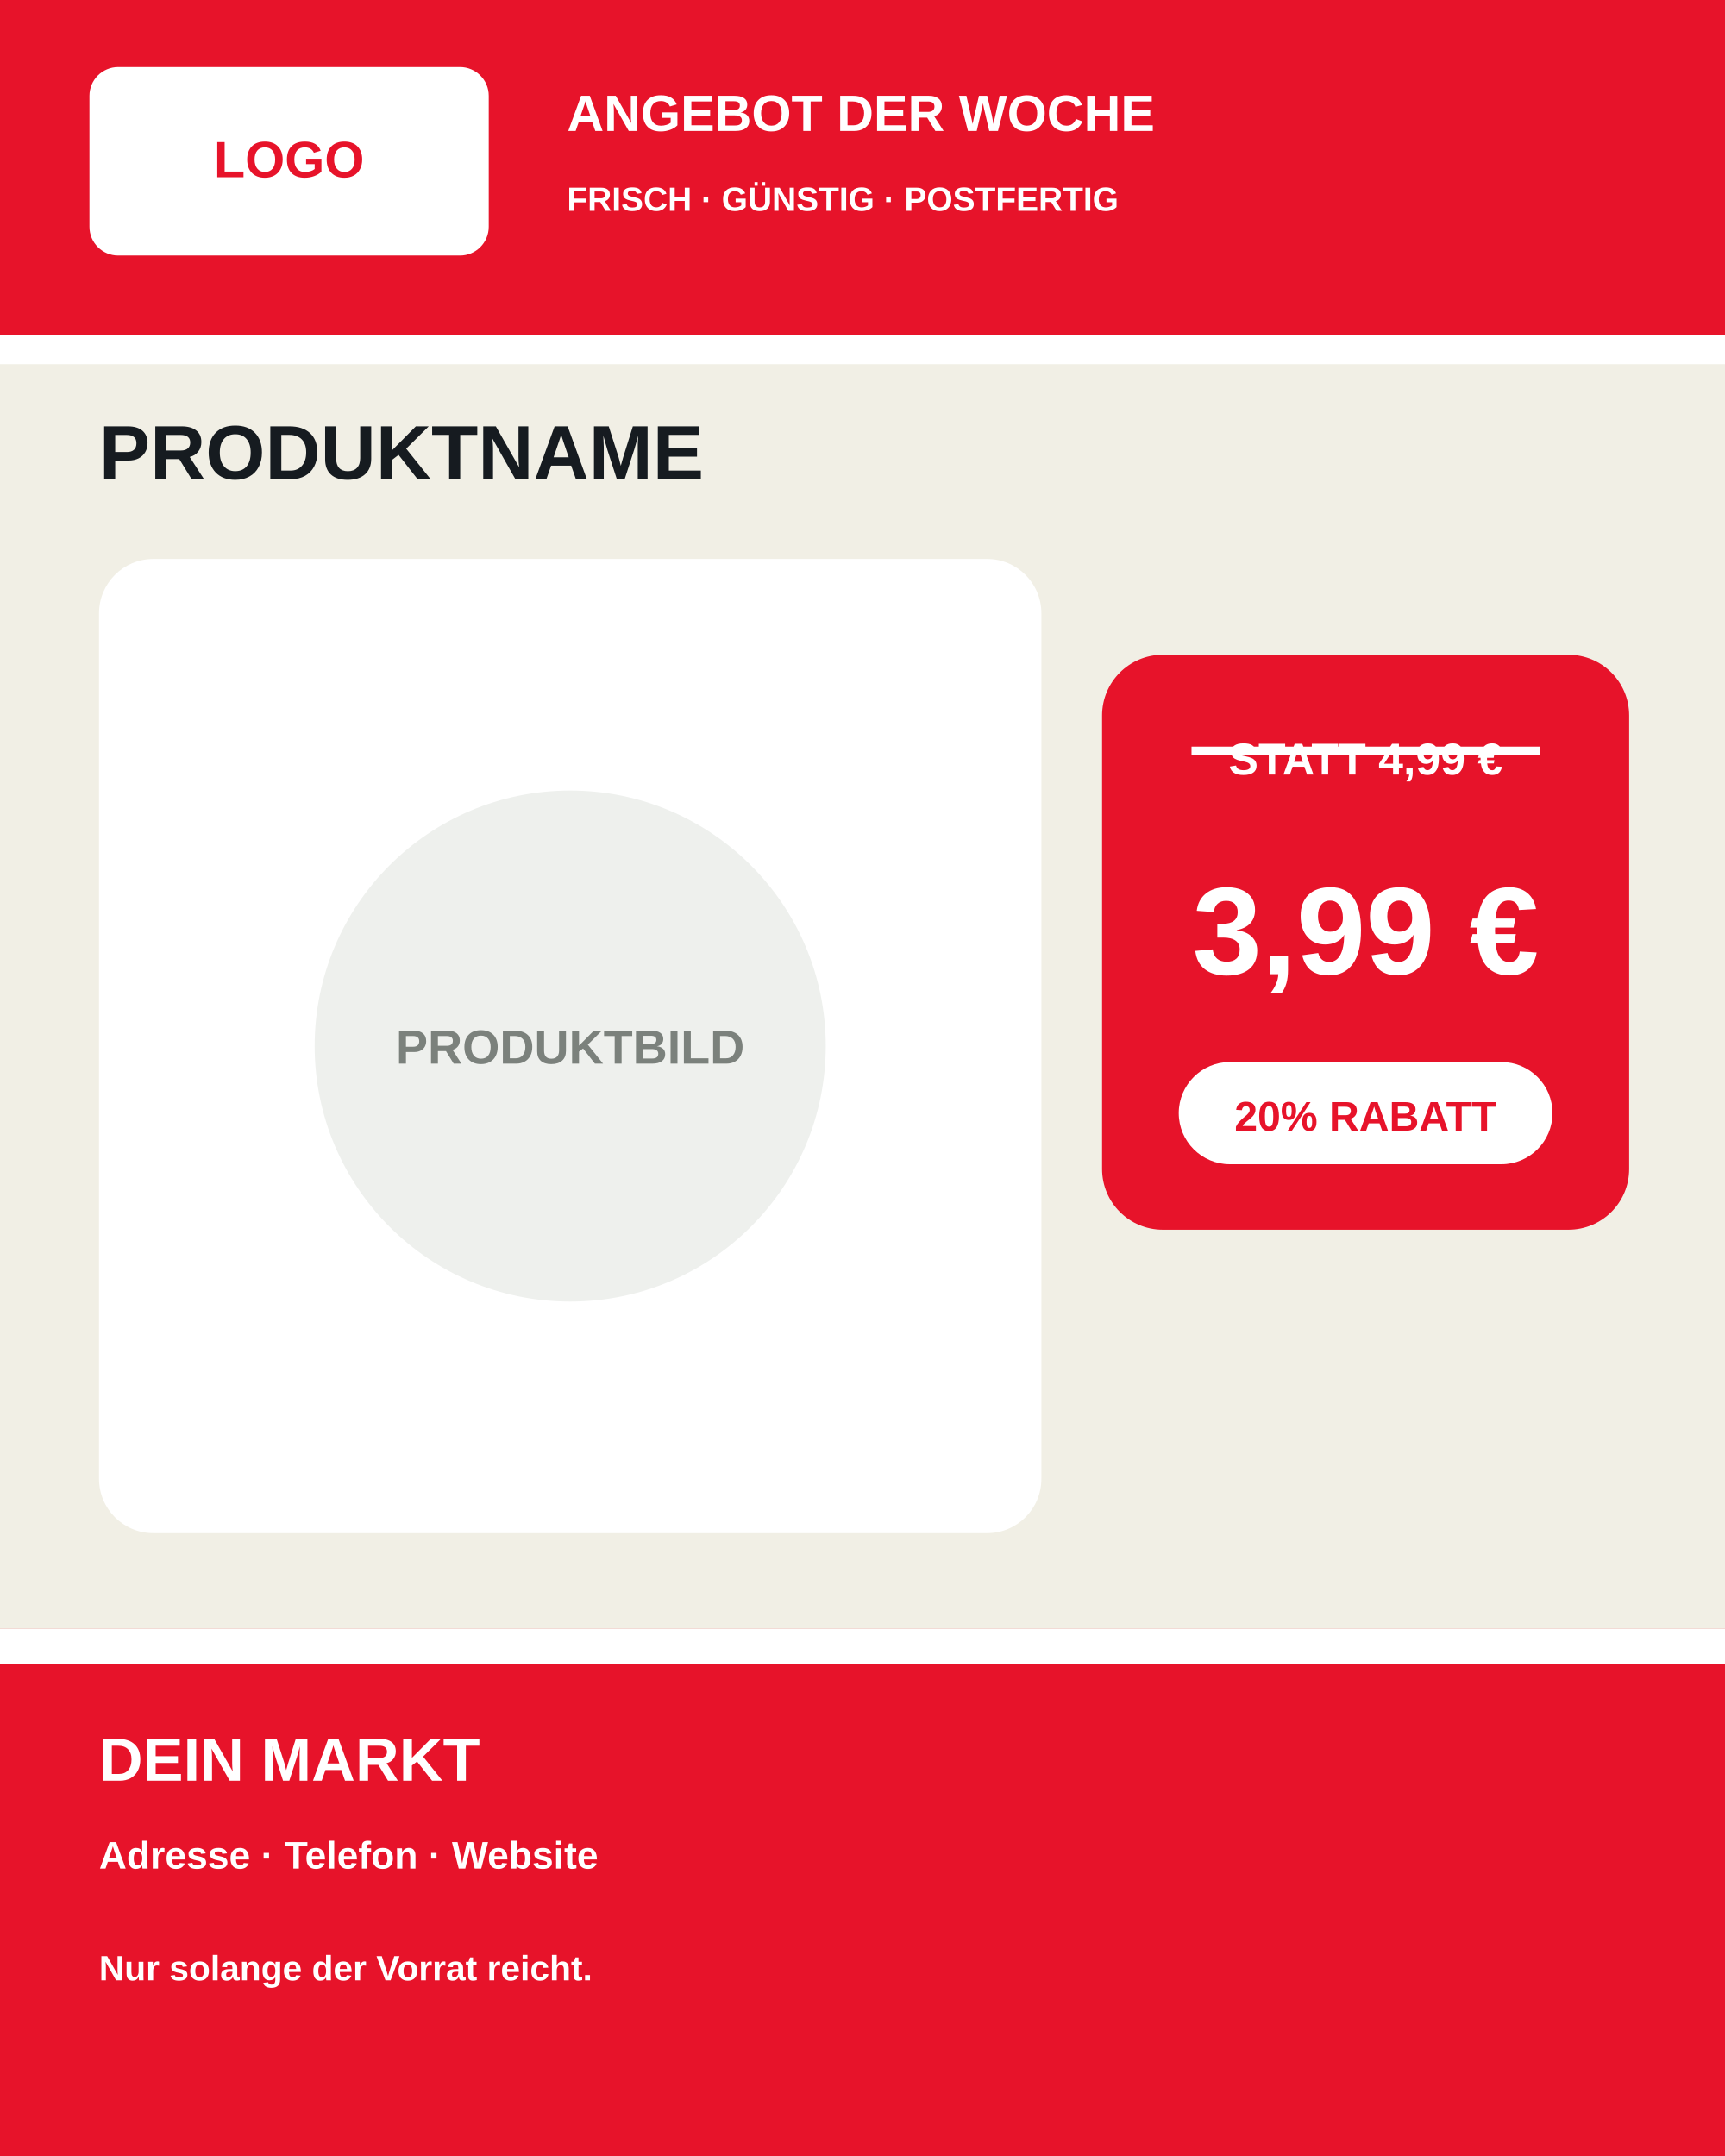
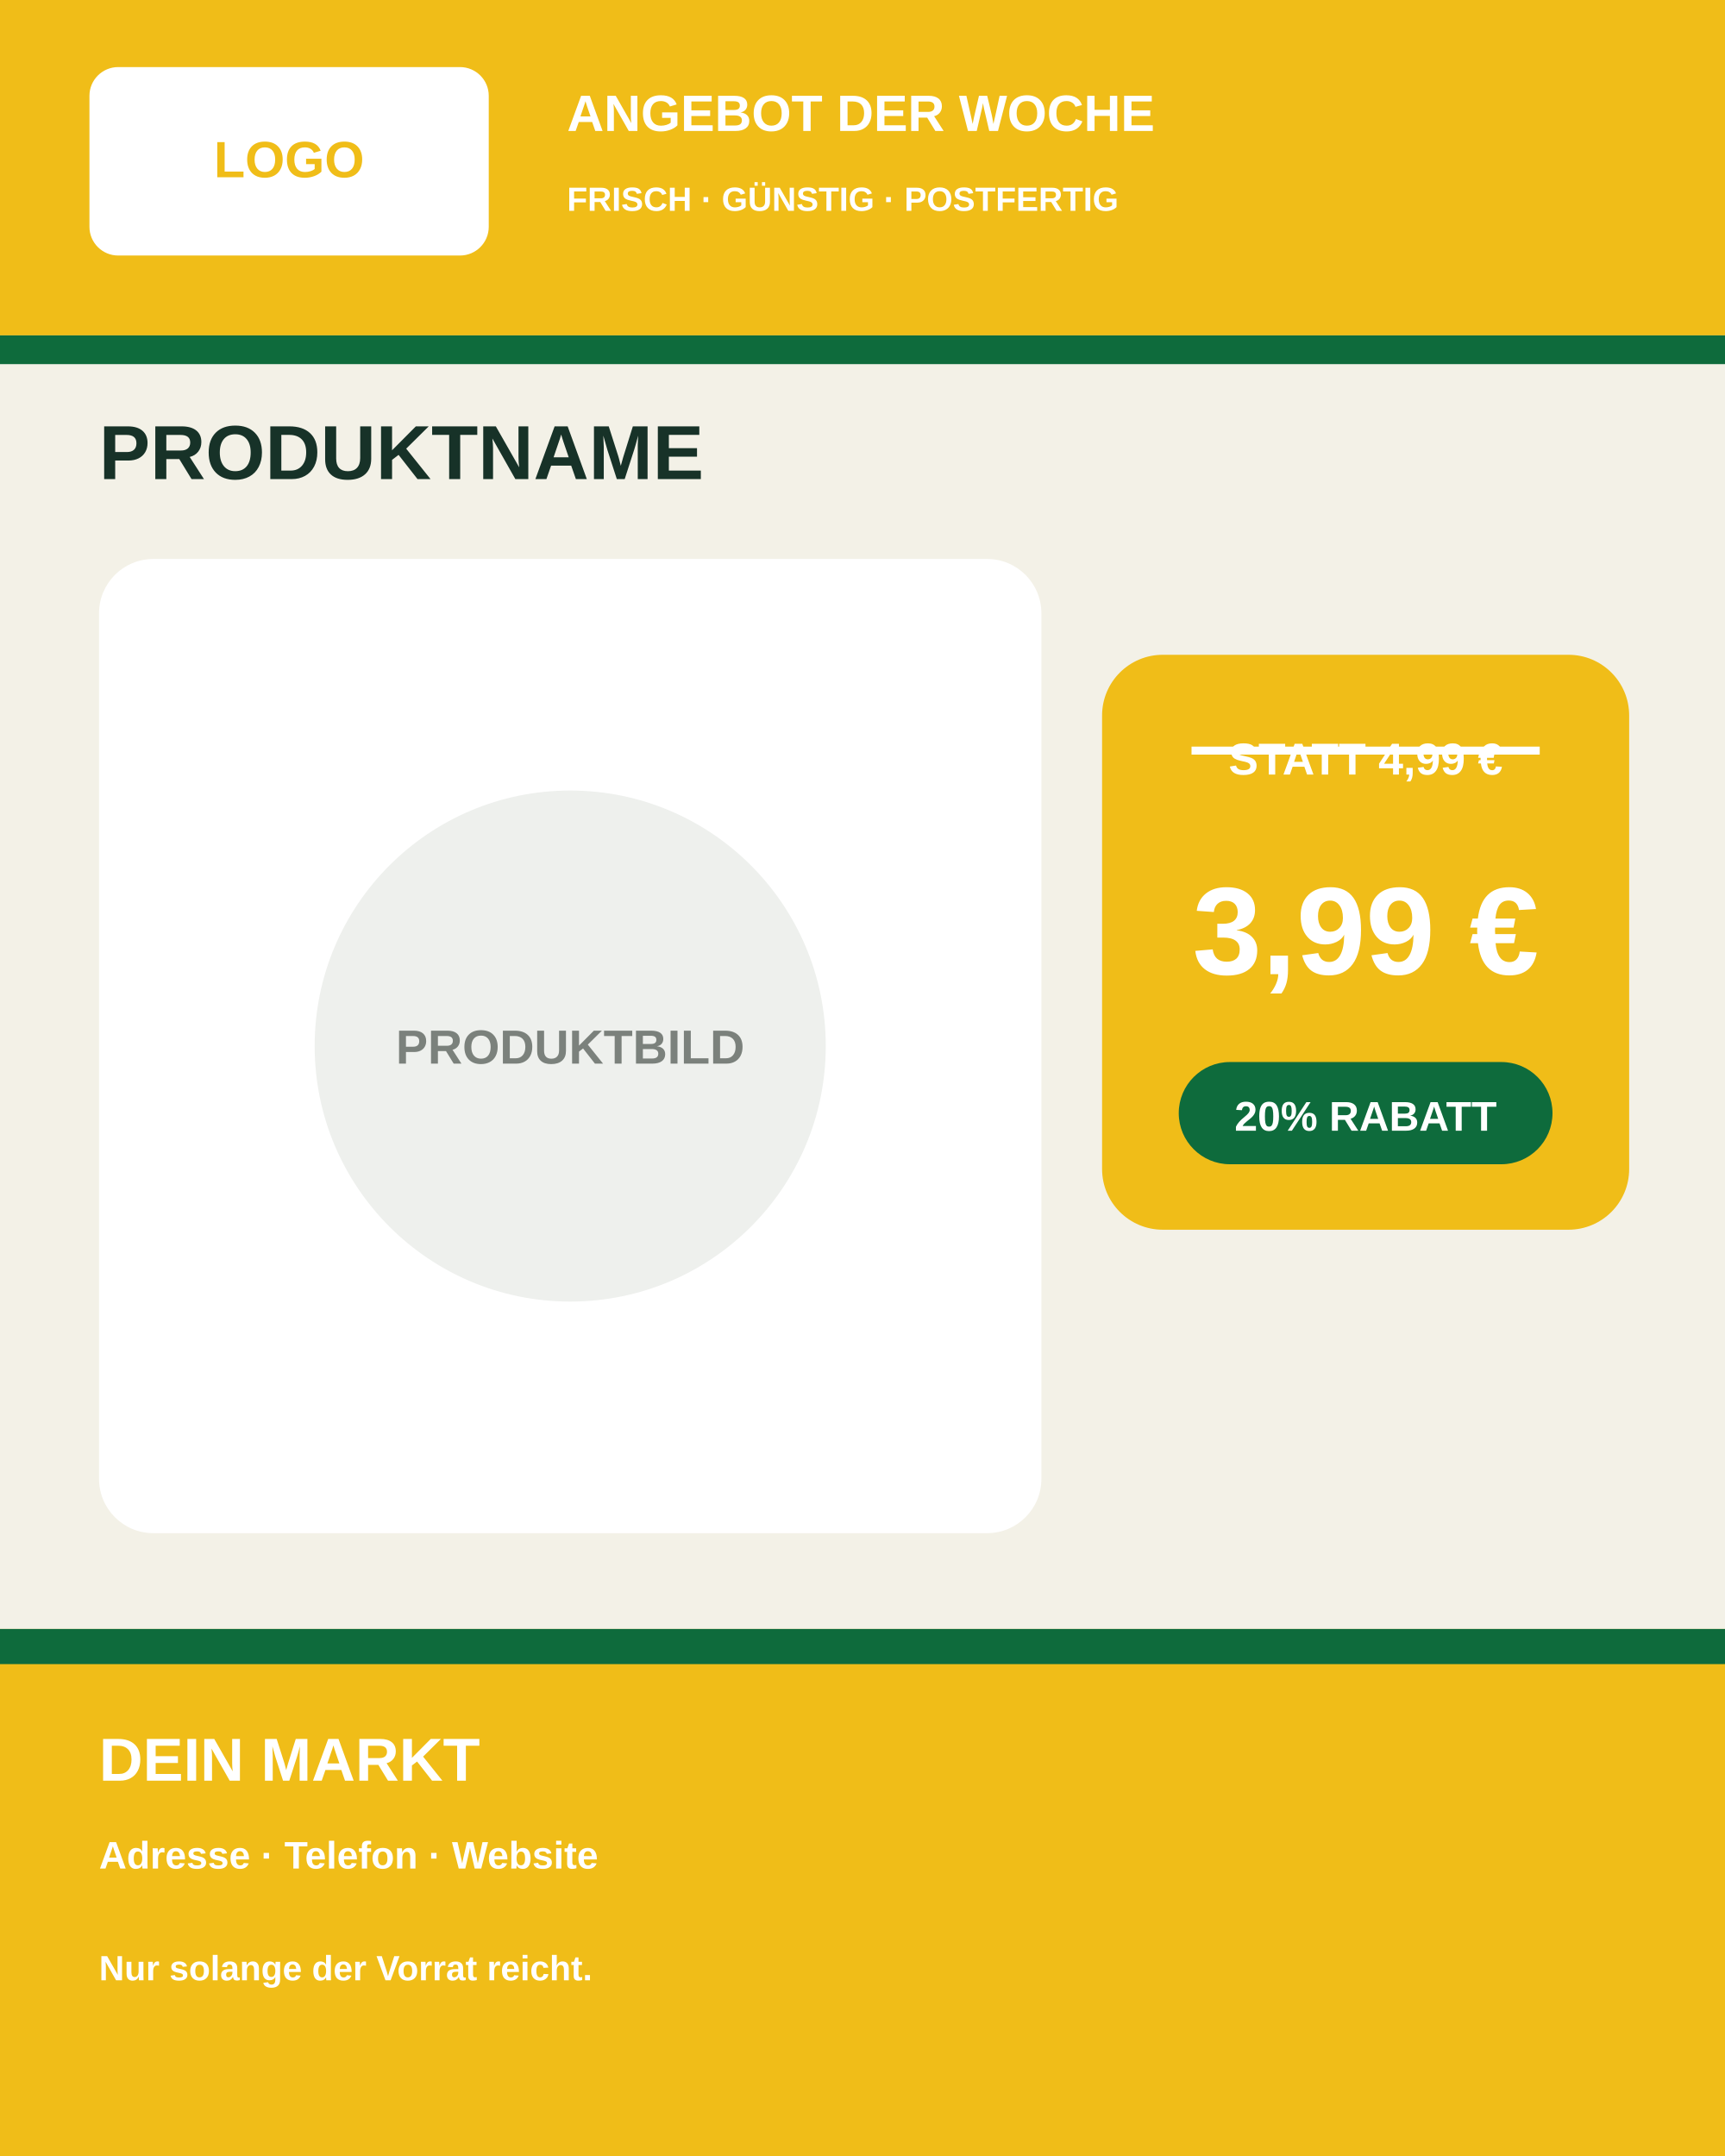
<svg xmlns="http://www.w3.org/2000/svg" width="1080" height="1350" viewBox="0 0 1080 1350">
-   <rect width="1080" height="1350" fill="#F1EFE5" />
-   <rect x="0" y="0" width="1080" height="210" fill="#E7132A" />
-   <rect x="0" y="210" width="1080" height="18" fill="#FFFFFF" />
+   <rect width="1080" height="1350" fill="#F3F1E7" />
+   <rect x="0" y="0" width="1080" height="210" fill="#F0BD18" />
+   <rect x="0" y="210" width="1080" height="18" fill="#0E6B3C" />
  <rect x="56" y="42" width="250" height="118" rx="18" fill="#fff" />
-   <text x="181" y="111" text-anchor="middle" font-family="Arial,Helvetica,sans-serif" font-size="32" font-weight="800" fill="#E7132A">LOGO</text>
+   <text x="181" y="111" text-anchor="middle" font-family="Arial,Helvetica,sans-serif" font-size="32" font-weight="800" fill="#F0BD18">LOGO</text>
  <text x="355" y="82" font-family="Arial,Helvetica,sans-serif" font-size="32" font-weight="800" fill="#fff">ANGEBOT DER WOCHE</text>
  <text x="355" y="132" font-family="Arial,Helvetica,sans-serif" font-size="21" font-weight="700" fill="#fff">FRISCH · GÜNSTIG · POSTFERTIG</text>
-   <text x="62" y="300" font-family="Arial,Helvetica,sans-serif" font-size="48" font-weight="900" fill="#161B20">PRODUKTNAME</text>
+   <text x="62" y="300" font-family="Arial,Helvetica,sans-serif" font-size="48" font-weight="900" fill="#173228">PRODUKTNAME</text>
  <rect x="62" y="350" width="590" height="610" rx="34" fill="#fff" />
  <circle cx="357" cy="655" r="160" fill="#EEF0ED" />
  <text x="357" y="666" text-anchor="middle" font-family="Arial,Helvetica,sans-serif" font-size="30" font-weight="800" fill="#7B817C">PRODUKTBILD</text>
-   <rect x="690" y="410" width="330" height="360" rx="38" fill="#E7132A" />
+   <rect x="690" y="410" width="330" height="360" rx="38" fill="#F0BD18" />
  <text x="855" y="485" text-anchor="middle" font-family="Arial,Helvetica,sans-serif" font-size="28" font-weight="800" fill="#fff">STATT 4,99 €</text>
  <line x1="746" y1="470" x2="964" y2="470" stroke="#fff" stroke-width="5" />
  <text x="855" y="610" text-anchor="middle" font-family="Arial,Helvetica,sans-serif" font-size="78" font-weight="900" fill="#fff">3,99 €</text>
-   <rect x="738" y="665" width="234" height="64" rx="32" fill="#FFFFFF" />
-   <text x="855" y="708" text-anchor="middle" font-family="Arial,Helvetica,sans-serif" font-size="26" font-weight="900" fill="#E7132A">20% RABATT</text>
-   <rect x="0" y="1020" width="1080" height="330" fill="#E7132A" />
-   <rect x="0" y="1020" width="1080" height="22" fill="#FFFFFF" />
+   <rect x="738" y="665" width="234" height="64" rx="32" fill="#0E6B3C" />
+   <text x="855" y="708" text-anchor="middle" font-family="Arial,Helvetica,sans-serif" font-size="26" font-weight="900" fill="#FFFFFF">20% RABATT</text>
+   <rect x="0" y="1020" width="1080" height="330" fill="#F0BD18" />
+   <rect x="0" y="1020" width="1080" height="22" fill="#0E6B3C" />
  <text x="62" y="1115" font-family="Arial,Helvetica,sans-serif" font-size="38" font-weight="900" fill="#fff">DEIN MARKT</text>
  <text x="62" y="1170" font-family="Arial,Helvetica,sans-serif" font-size="24" font-weight="700" fill="#fff">Adresse · Telefon · Website</text>
  <text x="62" y="1240" font-family="Arial,Helvetica,sans-serif" font-size="22" font-weight="700" fill="#fff">Nur solange der Vorrat reicht.</text>
</svg>
